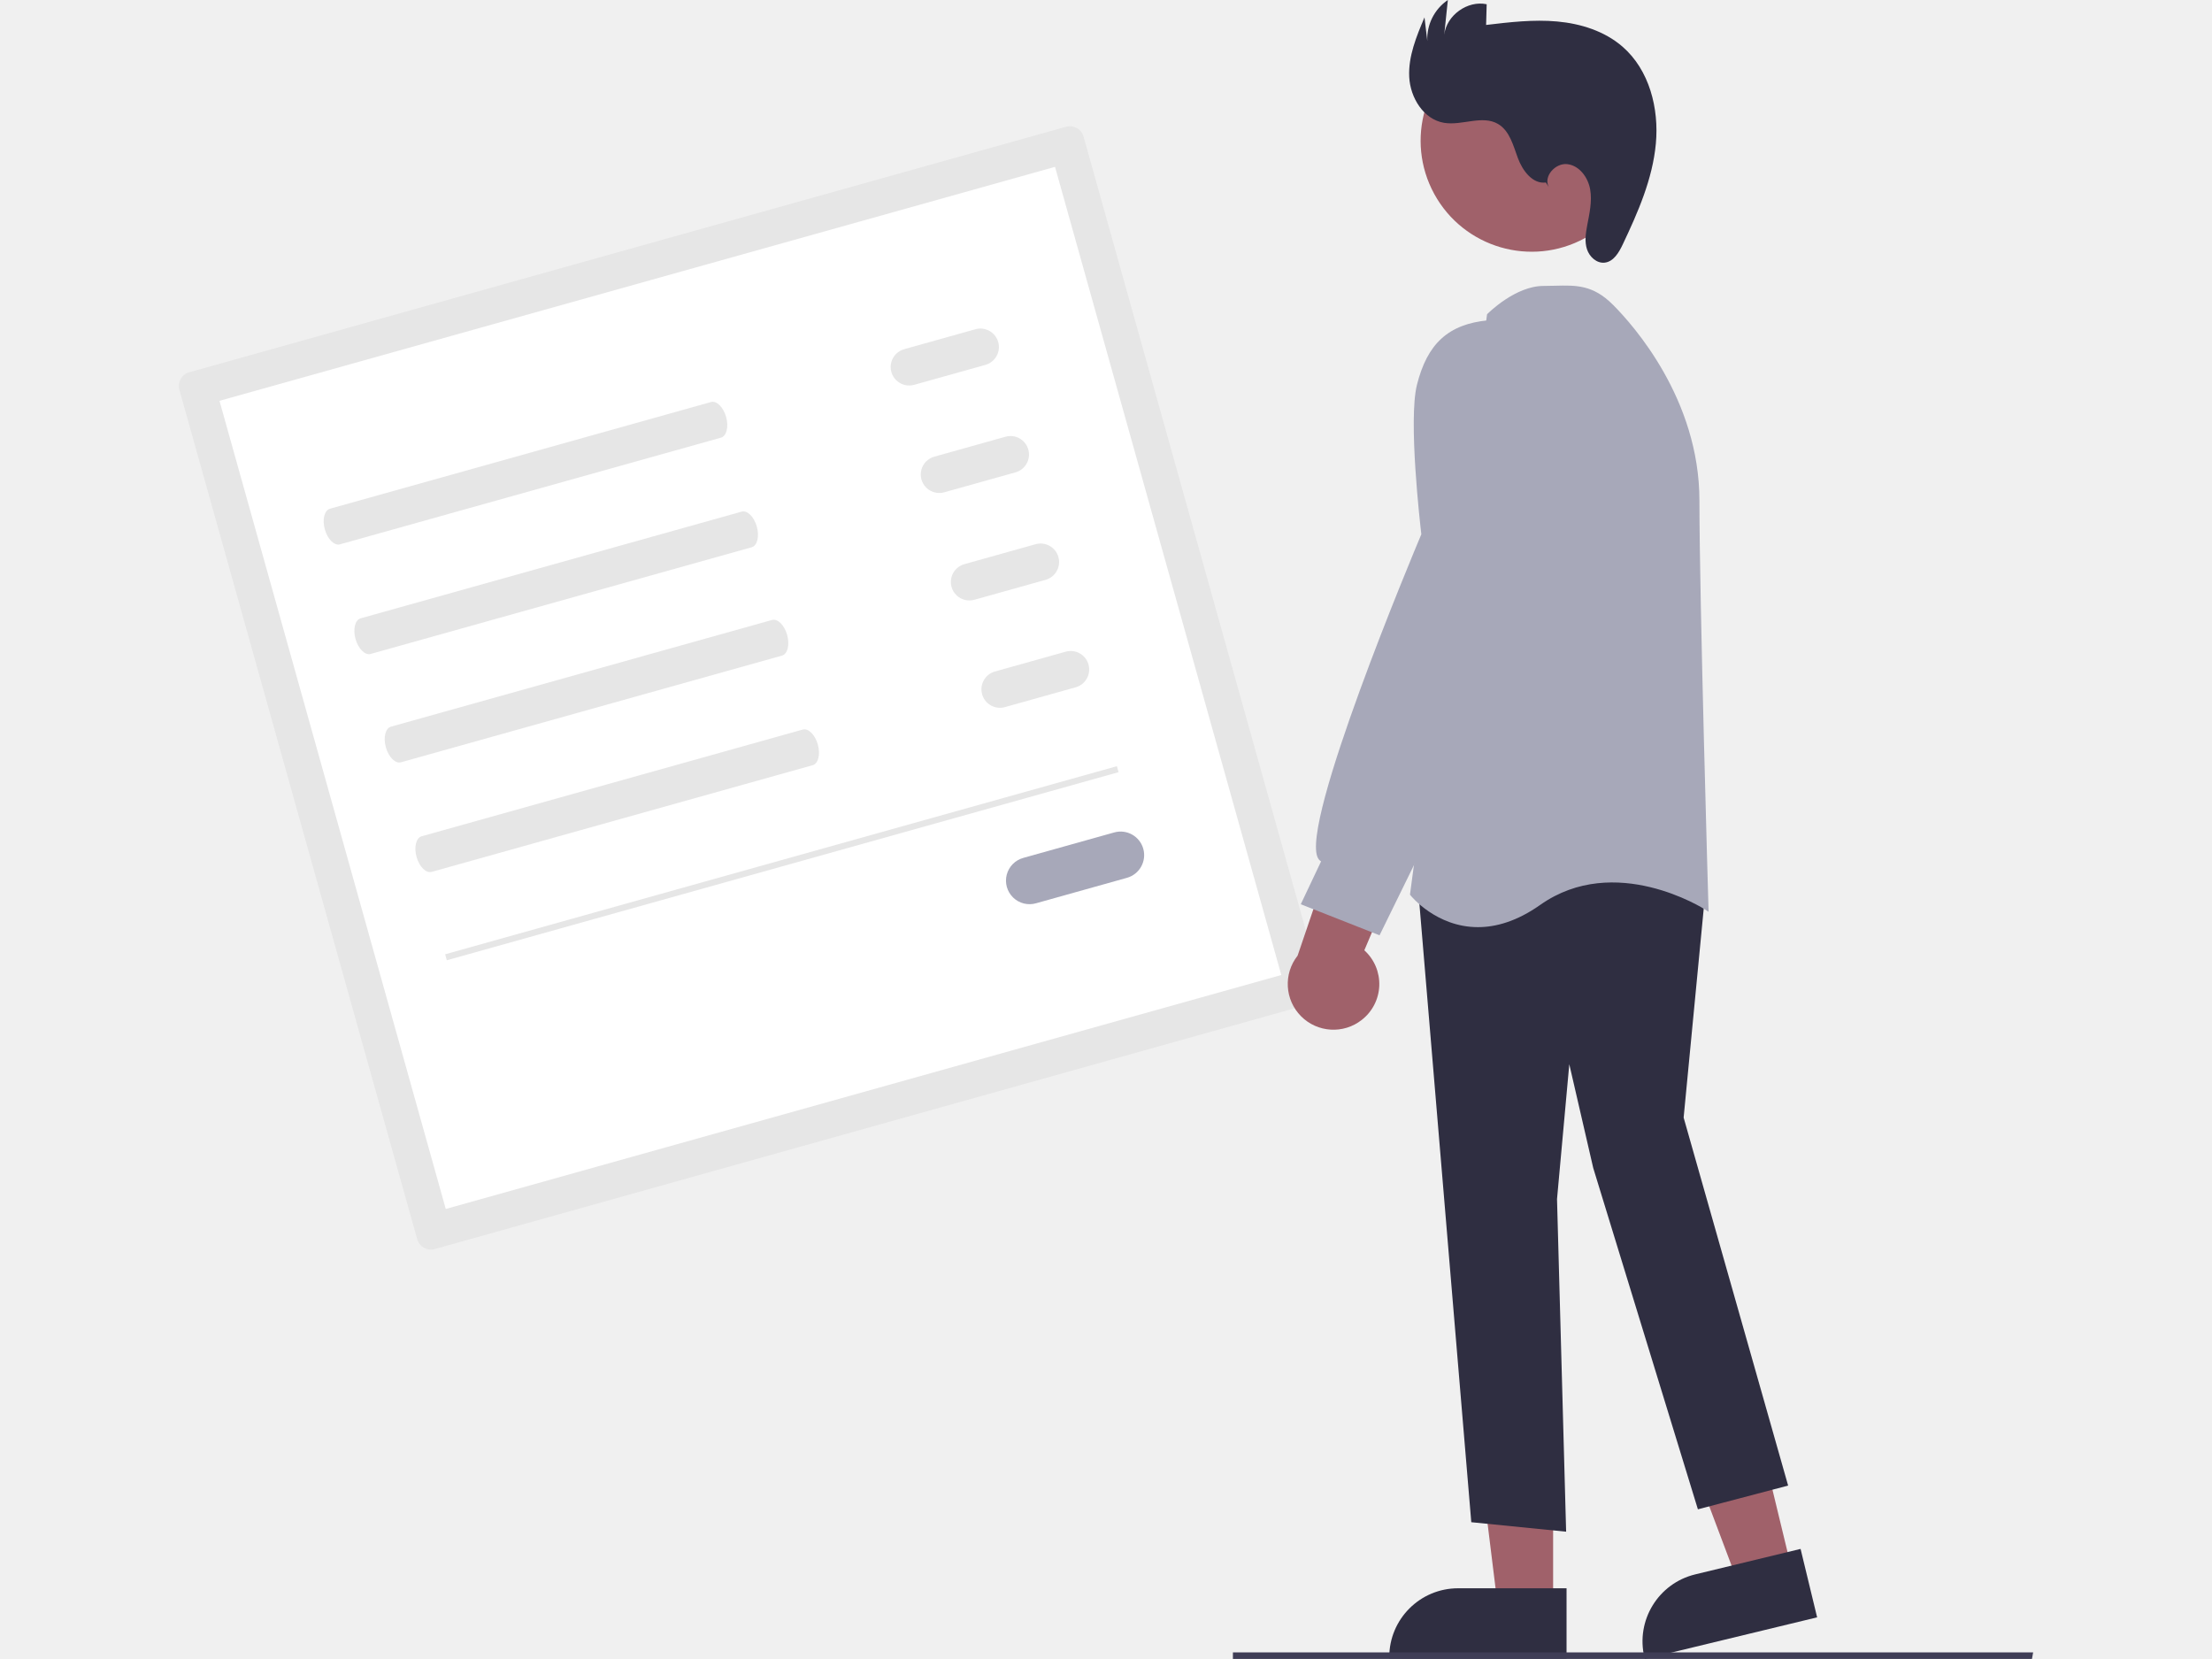
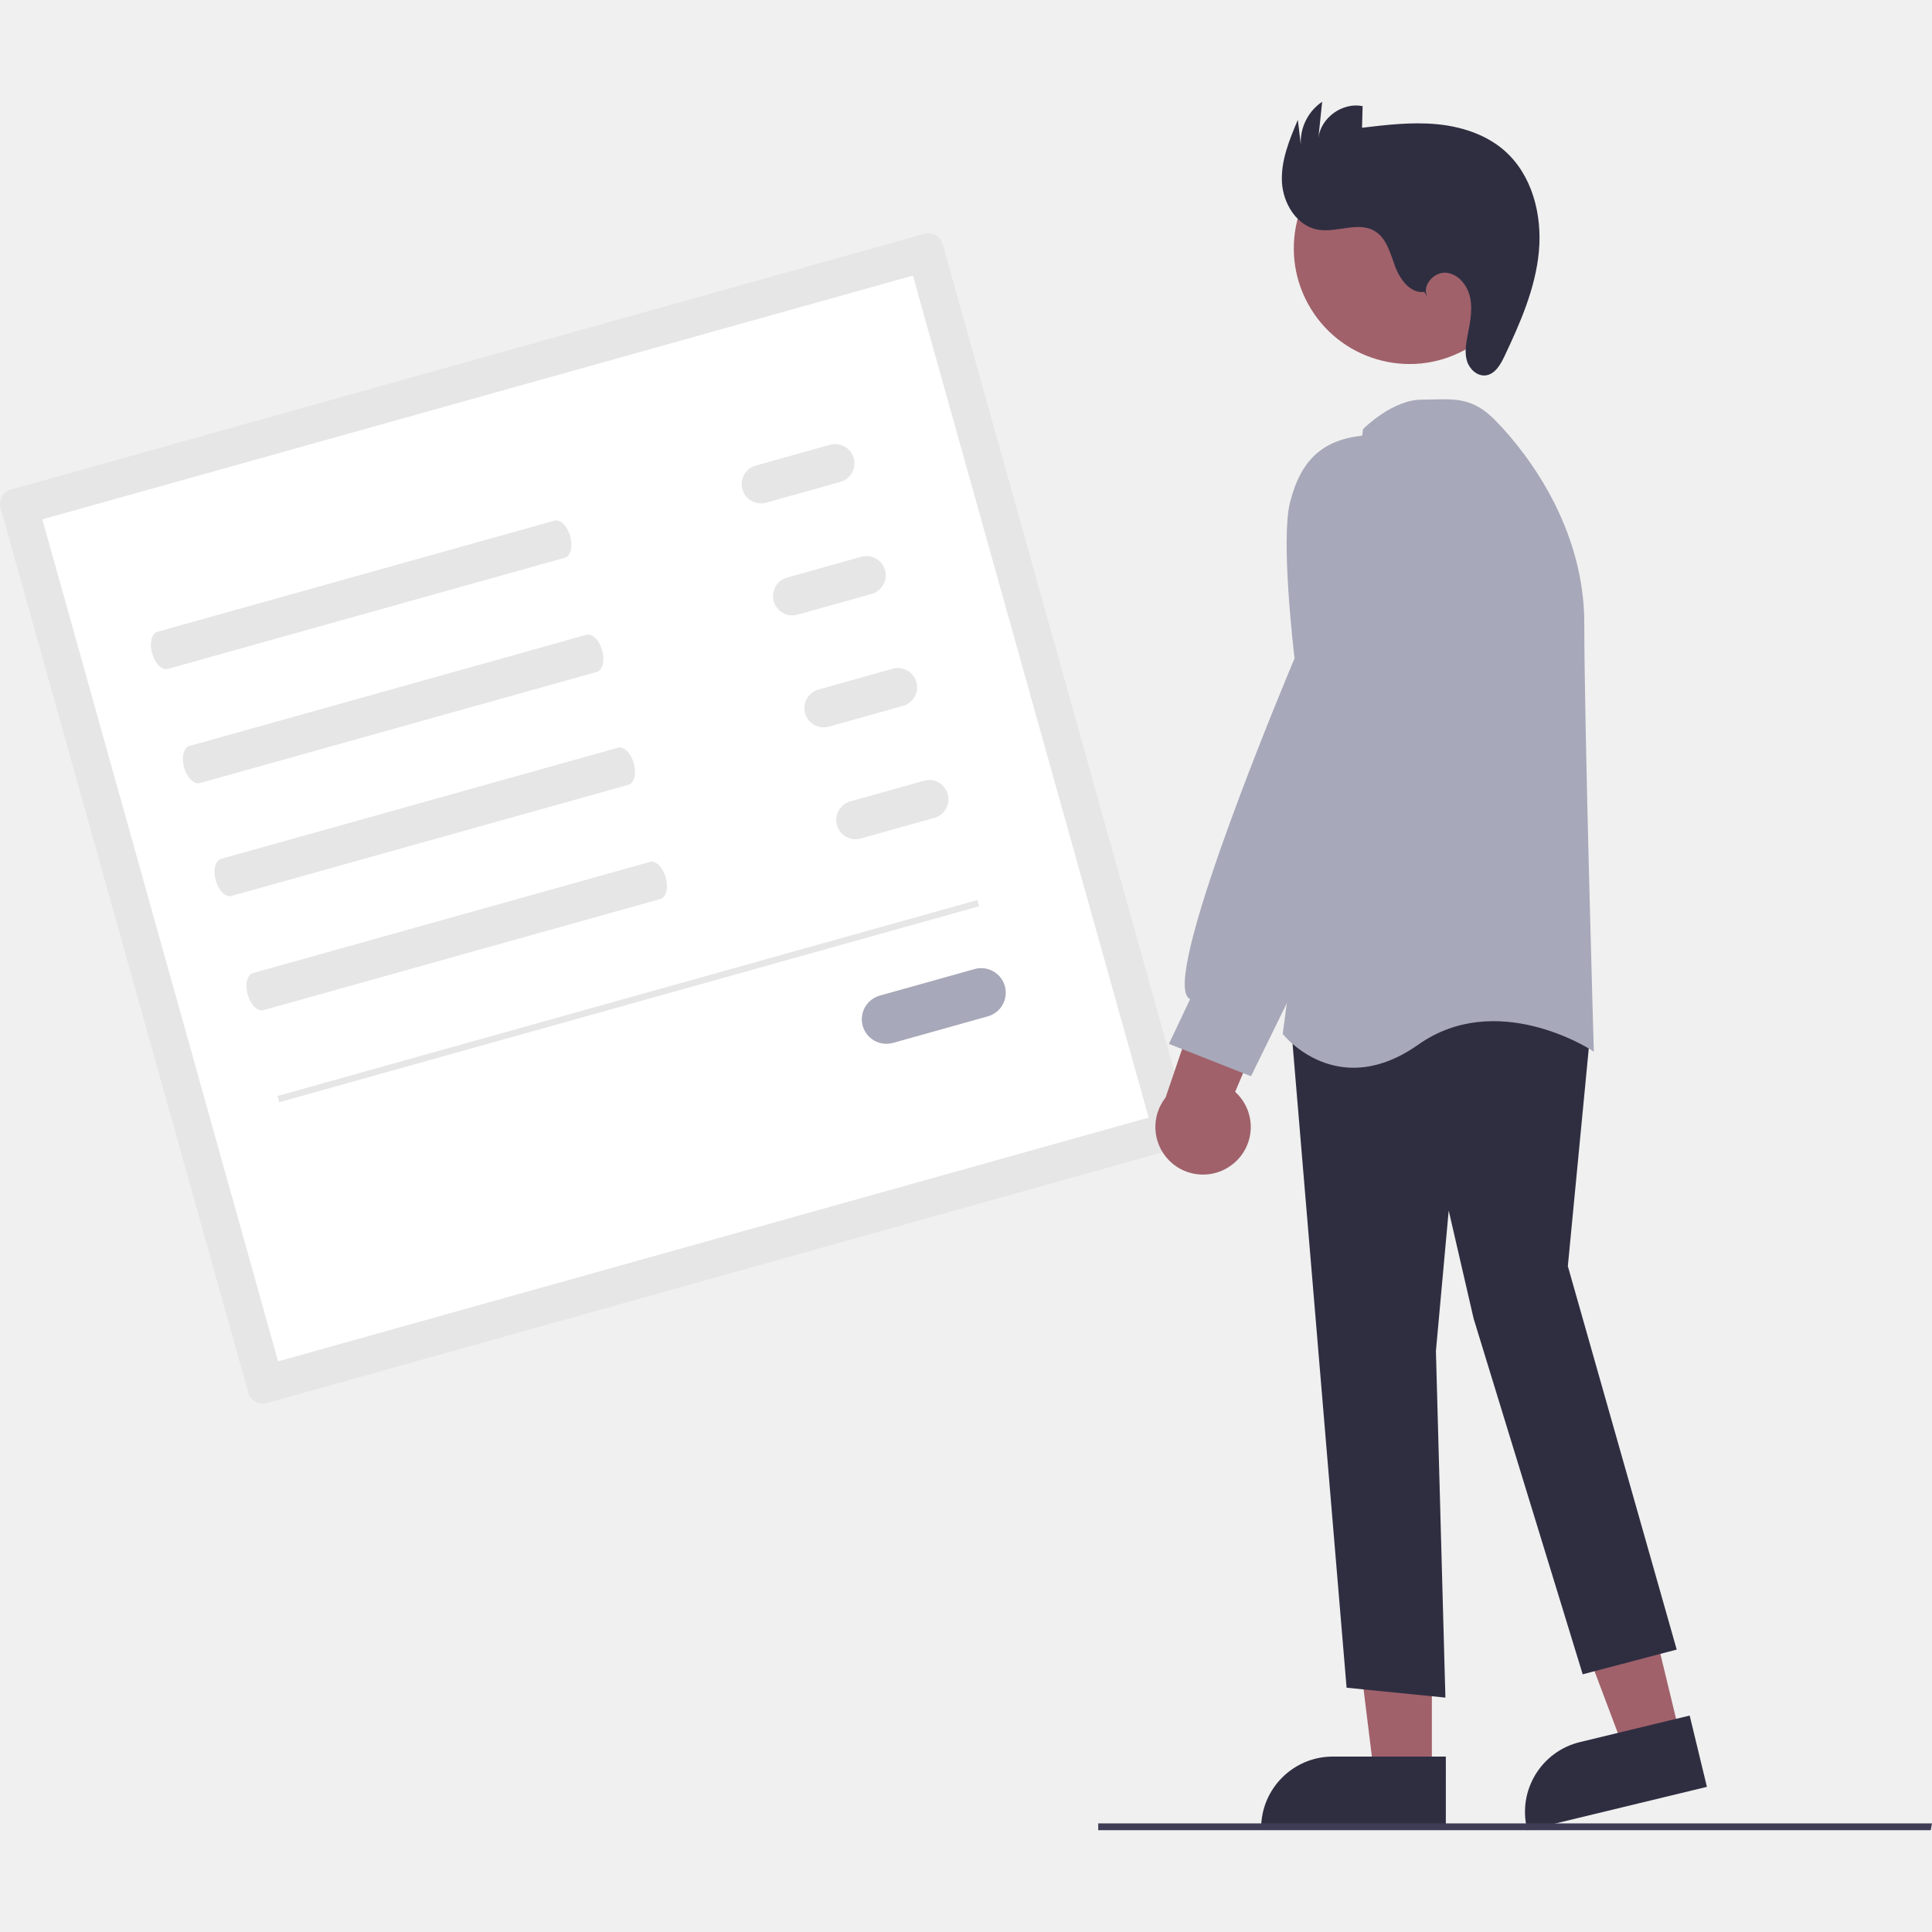
- <svg xmlns="http://www.w3.org/2000/svg" data-name="Layer 1" width="400" height="300" viewBox="0 0 598.111 535.114">
+ <svg xmlns="http://www.w3.org/2000/svg" data-name="Layer 1" width="300" height="300" viewBox="0 0 598.111 535.114">
  <path d="M304.296,302.517a4.594,4.594,0,0,0-3.182,5.656l76.716,273.978a4.594,4.594,0,0,0,5.656,3.182l282.815-79.191a4.594,4.594,0,0,0,3.182-5.656L592.767,226.508a4.594,4.594,0,0,0-5.656-3.182Z" transform="translate(-300.9444 -182.4429)" fill="#e6e6e6" />
  <path d="M387.041,572.396l269.505-75.464L583.556,236.264,314.052,311.727Z" transform="translate(-300.9444 -182.4429)" fill="#fff" />
  <path d="M349.684,346.534c-1.798.503-2.539,3.49-1.652,6.658s3.072,5.335,4.87,4.832L475.818,323.606c1.798-.503,2.539-3.49,1.652-6.658s-3.072-5.335-4.87-4.832Z" transform="translate(-300.9444 -182.4429)" fill="#e6e6e6" />
  <path d="M359.582,381.886c-1.798.503-2.539,3.49-1.652,6.658s3.072,5.335,4.87,4.832l122.917-34.418c1.798-.503,2.539-3.49,1.652-6.658s-3.072-5.335-4.87-4.832Z" transform="translate(-300.9444 -182.4429)" fill="#e6e6e6" />
  <path d="M369.367,416.83c-1.798.503-2.539,3.49-1.652,6.658s3.072,5.335,4.87,4.832L495.501,393.902c1.798-.503,2.539-3.49,1.652-6.658s-3.072-5.335-4.87-4.832Z" transform="translate(-300.9444 -182.4429)" fill="#e6e6e6" />
  <path d="M379.266,452.182c-1.798.503-2.539,3.49-1.652,6.658s3.072,5.335,4.87,4.832l122.917-34.418c1.798-.503,2.539-3.49,1.652-6.658s-3.072-5.335-4.87-4.832Z" transform="translate(-300.9444 -182.4429)" fill="#e6e6e6" />
  <path d="M534.98,295.057a5.966,5.966,0,1,0,3.217,11.489l22.979-6.434a5.966,5.966,0,0,0-3.217-11.489Z" transform="translate(-300.9444 -182.4429)" fill="#e6e6e6" />
  <path d="M544.687,329.724a5.966,5.966,0,1,0,3.217,11.489l22.979-6.434a5.966,5.966,0,0,0-3.217-11.489Z" transform="translate(-300.9444 -182.4429)" fill="#e6e6e6" />
  <path d="M554.394,364.391a5.966,5.966,0,1,0,3.217,11.489l22.979-6.434a5.966,5.966,0,0,0-3.217-11.489Z" transform="translate(-300.9444 -182.4429)" fill="#e6e6e6" />
  <path d="M564.101,399.057a5.966,5.966,0,0,0,3.217,11.489l22.979-6.434a5.966,5.966,0,0,0-3.217-11.489Z" transform="translate(-300.9444 -182.4429)" fill="#e6e6e6" />
  <path d="M573.375,459.146a7.602,7.602,0,1,0,4.099,14.64l29.28-8.199a7.601,7.601,0,0,0-4.099-14.64h0Z" transform="translate(-300.9444 -182.4429)" fill="#a7a8b9" />
  <rect x="382.945" y="459.877" width="225" height="2" transform="translate(-406.8637 -31.78243) rotate(-15.64269)" fill="#e6e6e6" />
  <polygon points="520.202 506.072 502.825 510.273 478.352 445.247 503.999 439.047 520.202 506.072" fill="#a0616a" />
  <path d="M773.79,717.557l-.118-.486a22.233,22.233,0,0,1,16.368-26.805l33.999-8.219,5.336,22.073Z" transform="translate(-300.9444 -182.4429)" fill="#2f2e41" />
  <polygon points="443.276 517.91 425.399 517.909 416.894 448.953 443.279 448.954 443.276 517.91" fill="#a0616a" />
  <path d="M748.551,717.454l-57.186-.002v-.5a22.208,22.208,0,0,1,22.208-22.208h.001l34.978.001Z" transform="translate(-300.9444 -182.4429)" fill="#2f2e41" />
  <path d="M717.824,673.433,700.466,466.562l71.856-13.245.284-.051,21.032,13.52-7.32,76.134,33.704,118.699-29.102,7.659L757.161,559.19,749.436,525.714l-3.959,43.5L748.416,676.492Z" transform="translate(-300.9444 -182.4429)" fill="#2f2e41" />
  <path d="M698.241,471.254l-.19-.241,24.83-186.957.032-.245.175-.175c.366-.366,9.066-8.963,18.014-8.963,1.294,0,2.524-.033,3.704-.063,6.848-.178,12.257-.32,18.685,6.109,6.55,6.549,27.92,30.465,27.92,63.219,0,31.704,2.887,130.228,2.916,131.219l.041,1.391-1.167-.759c-.288-.185-29.031-18.487-53.137-1.474-7.533,5.317-14.301,7.181-20.087,7.181C706.509,481.497,698.356,471.401,698.241,471.254Z" transform="translate(-300.9444 -182.4429)" fill="#a7a8b9" />
  <circle cx="737.302" cy="227.82" r="35.815" transform="translate(-319.8677 199.1298) rotate(-28.66321)" fill="#a0616a" />
  <path d="M682.474,511.433a14.664,14.664,0,0,0,.851-22.469l20.339-47.976L677.033,445.889,661.801,490.697a14.743,14.743,0,0,0,20.673,20.736Z" transform="translate(-300.9444 -182.4429)" fill="#a0616a" />
  <path d="M662.824,474.114l6.55-13.827a2.693,2.693,0,0,1-.967-1.003c-6.119-10.605,30.843-98.672,33.306-104.514-.376-3.177-4.256-36.844-1.419-48.193,3.34-13.359,10.197-19.585,22.93-20.818,14.041-1.319,17.83,17.749,17.866,17.943l.013,49.02-16.115,56.428-36.752,74.973Z" transform="translate(-300.9444 -182.4429)" fill="#a7a8b9" />
  <path d="M741.881,241.314c-4.293.559-7.532-3.834-9.034-7.895s-2.647-8.788-6.379-10.982c-5.1-2.997-11.625.608-17.457-.381-6.586-1.117-10.868-8.096-11.204-14.768s2.319-13.088,4.924-19.239l.909,7.644a15.159,15.159,0,0,1,6.625-13.251l-1.172,11.217c.735-6.284,7.505-11.153,13.696-9.851l-.185,6.684c7.607-.905,15.28-1.81,22.909-1.121s15.312,3.103,21.094,8.127c8.65,7.516,11.809,19.892,10.748,31.301s-5.77,22.128-10.679,32.482c-1.235,2.605-2.943,5.545-5.807,5.877-2.573.298-4.928-1.853-5.728-4.317s-.41-5.141.069-7.686c.724-3.846,1.636-7.777.956-11.63s-3.453-7.662-7.337-8.134-7.86,3.968-5.992,7.407Z" transform="translate(-300.9444 -182.4429)" fill="#2f2e41" />
  <polygon points="597.729 535.092 339.991 535.092 339.991 532.986 598.111 532.986 597.729 535.092" fill="#3f3d56" />
</svg>
